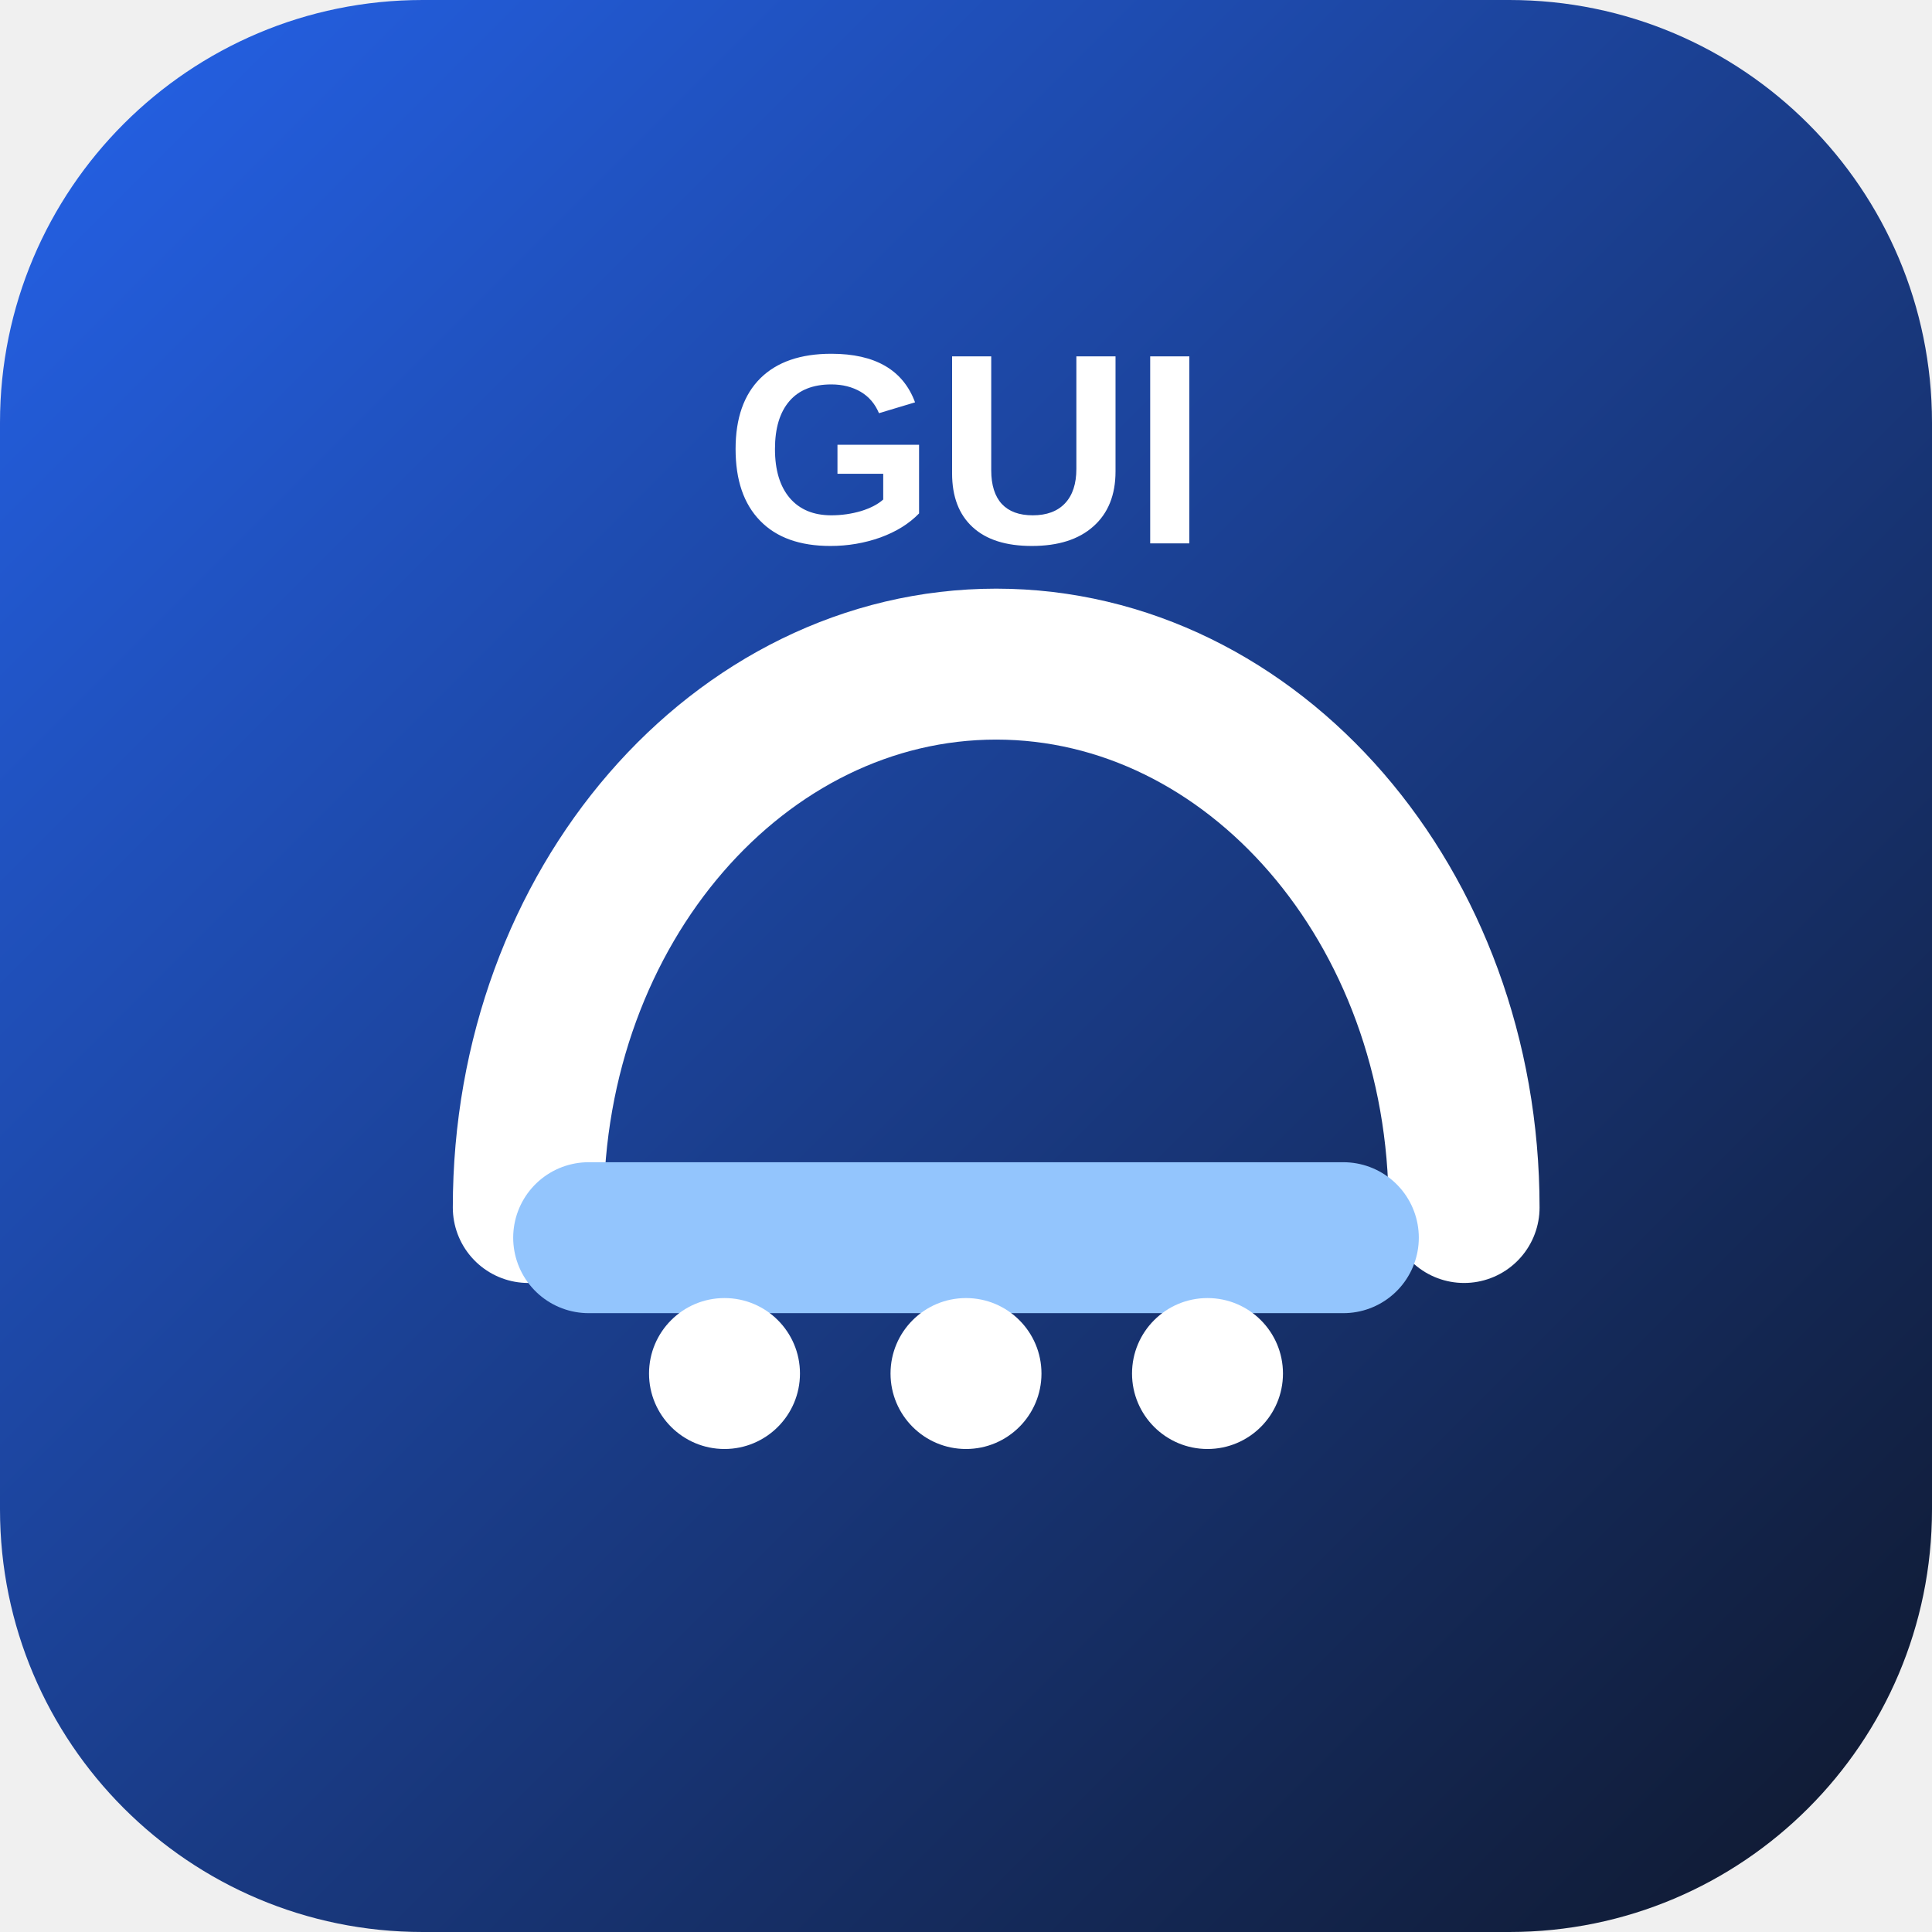
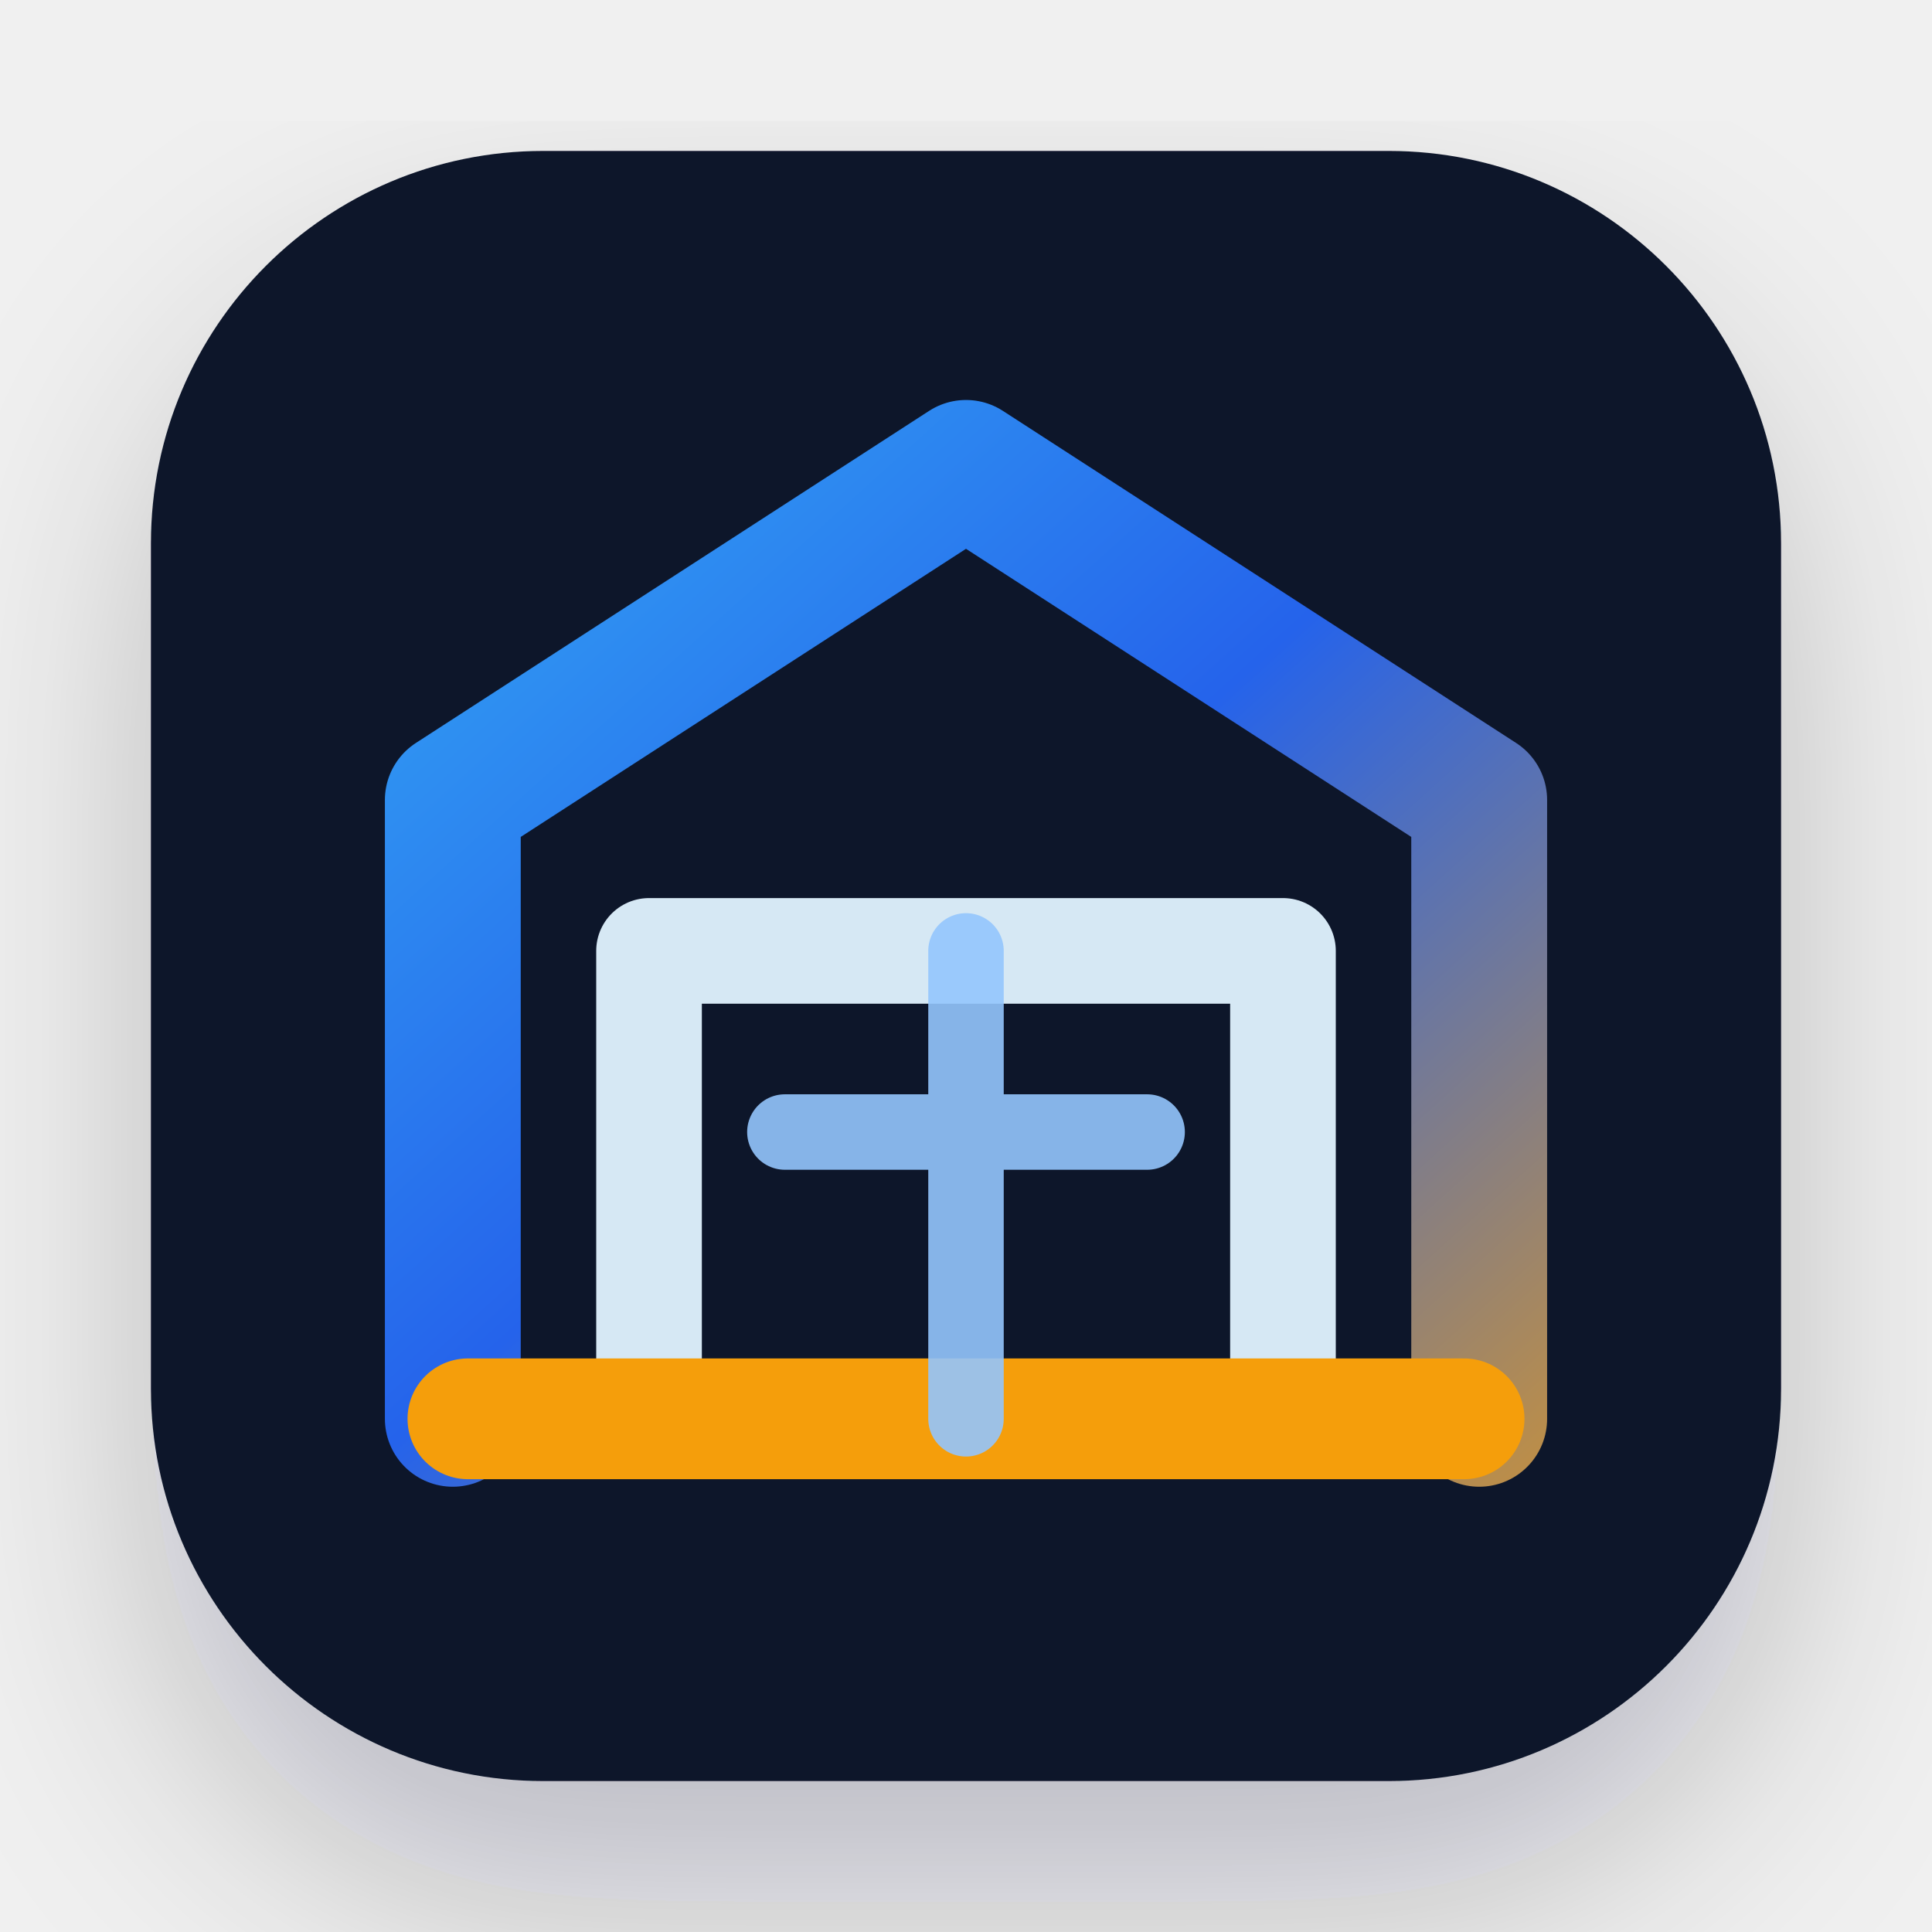
- <svg xmlns="http://www.w3.org/2000/svg" viewBox="0 0 128 128">
+ <svg xmlns="http://www.w3.org/2000/svg" viewBox="0 0 128 128" role="img" aria-label="GUI's Arc logo">
  <defs>
-     <linearGradient id="g" x1="0" y1="0" x2="1" y2="1">
-       <stop stop-color="#2563eb" />
-       <stop offset="1" stop-color="#0f172a" />
+     <linearGradient id="g" x1="18" y1="14" x2="110" y2="116" gradientUnits="userSpaceOnUse">
+       <stop offset="0" stop-color="#38bdf8" />
+       <stop offset="0.48" stop-color="#2563eb" />
+       <stop offset="1" stop-color="#f59e0b" />
    </linearGradient>
+     <filter id="s" x="-20%" y="-20%" width="140%" height="140%">
+       <feDropShadow dx="0" dy="8" stdDeviation="8" flood-color="#0f172a" flood-opacity=".22" />
+     </filter>
  </defs>
-   <rect width="128" height="128" rx="28" fill="url(#g)" />
-   <path d="M35 80c0-20 14-36 31-36s31 16 31 36" fill="none" stroke="#fff" stroke-width="10" stroke-linecap="round" />
-   <path d="M39 82h50" stroke="#93c5fd" stroke-width="10" stroke-linecap="round" />
-   <circle cx="48" cy="91" r="5" fill="#fff" />
-   <circle cx="64" cy="91" r="5" fill="#fff" />
-   <circle cx="80" cy="91" r="5" fill="#fff" />
-   <text x="64" y="36" text-anchor="middle" font-size="18" fill="#fff" font-family="Arial" font-weight="700">GUI</text>
+   <rect x="10" y="10" width="108" height="108" rx="26" fill="#0f172a" filter="url(#s)" />
+   <path d="M30 94V53l34-22 34 22v41" fill="none" stroke="url(#g)" stroke-width="9" stroke-linecap="round" stroke-linejoin="round" />
+   <path d="M43 94V63h42v31" fill="none" stroke="#e0f2fe" stroke-width="7" stroke-linecap="round" stroke-linejoin="round" opacity=".95" />
+   <path d="M31 94h66" stroke="#f59e0b" stroke-width="8" stroke-linecap="round" />
+   <path d="M52 75h24M64 63v31" stroke="#93c5fd" stroke-width="5" stroke-linecap="round" opacity=".9" />
</svg>
